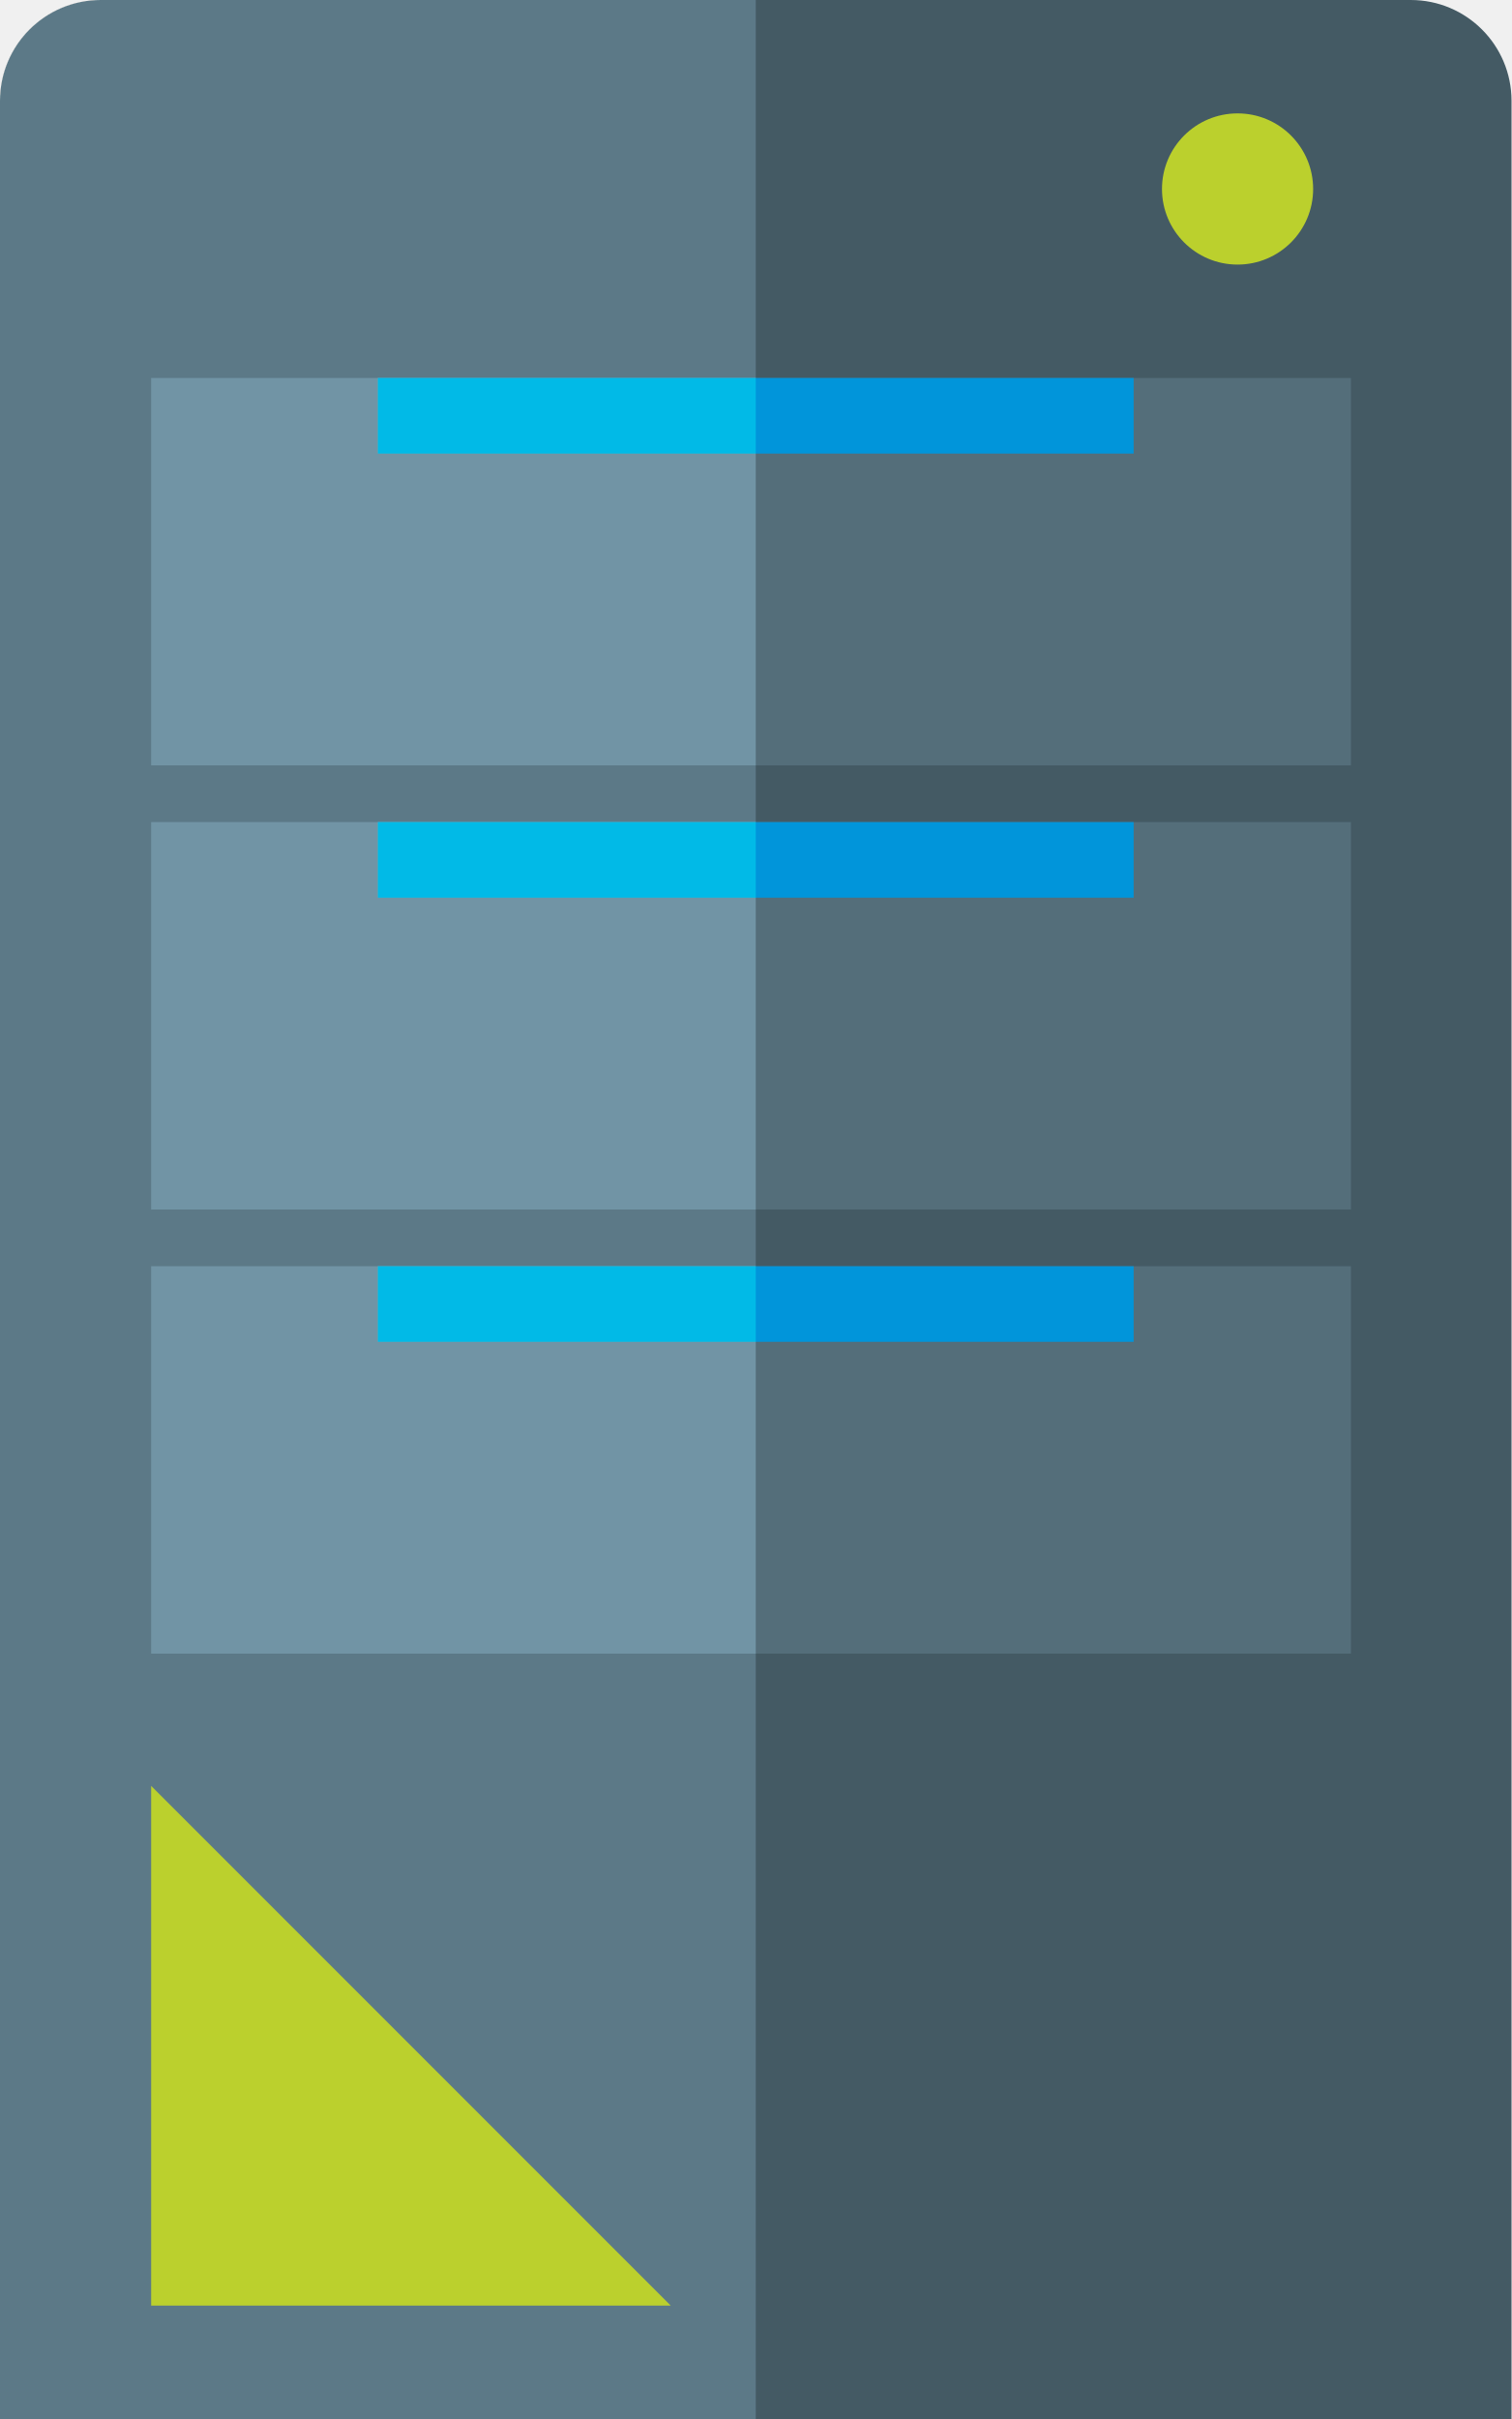
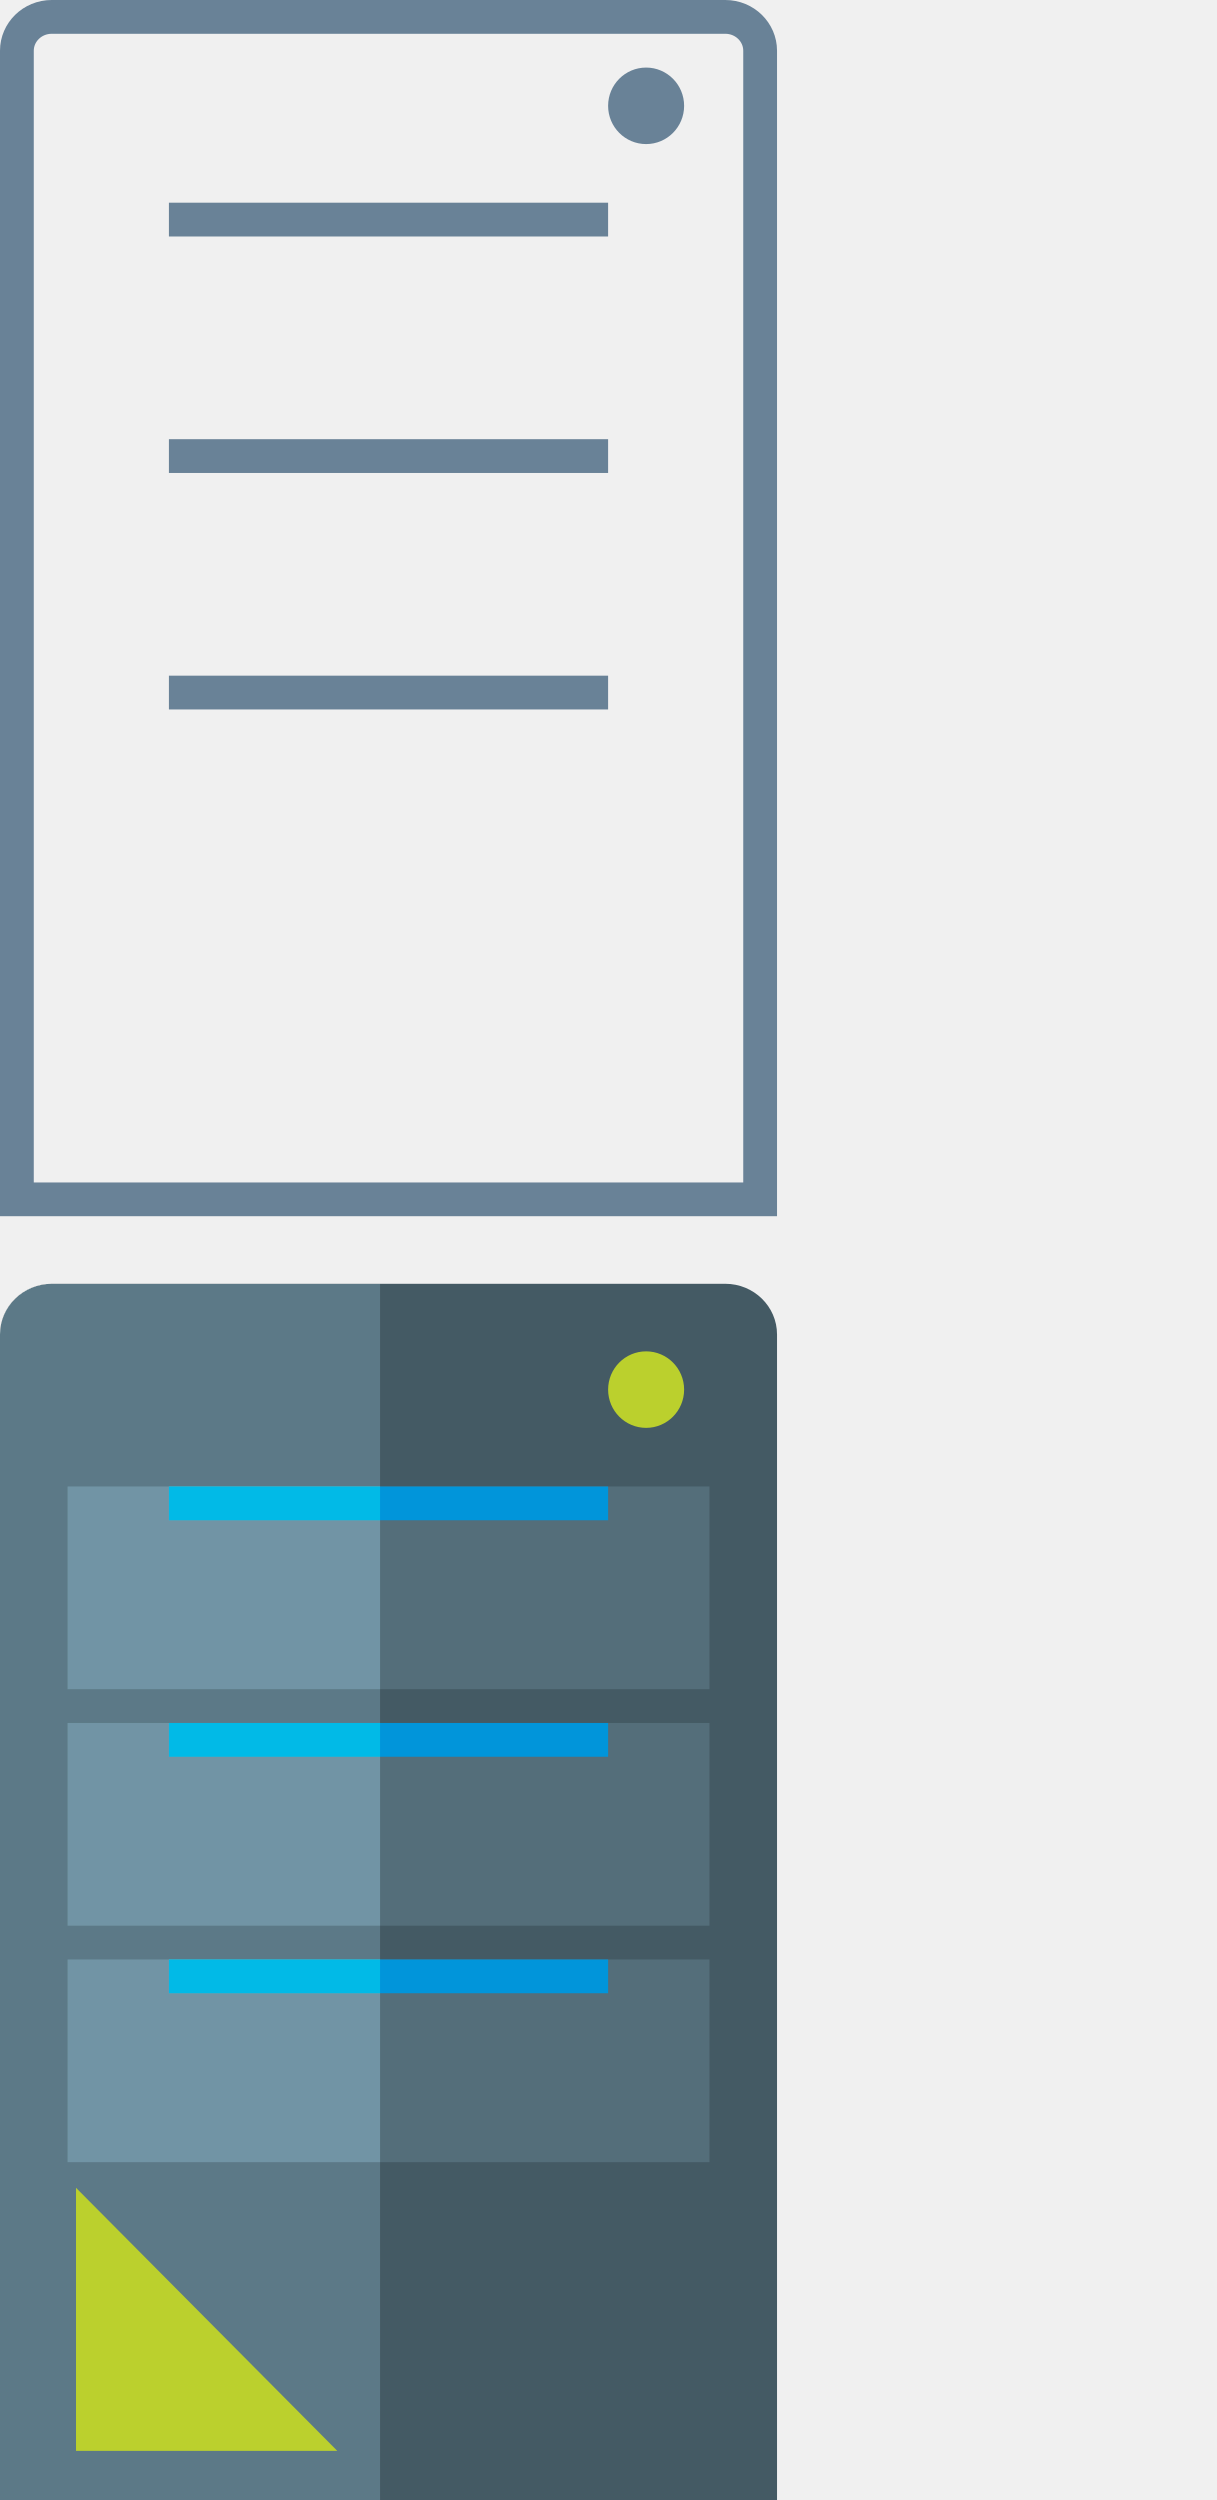
- <svg xmlns="http://www.w3.org/2000/svg" width="45" height="72" viewBox="0 0 45 72" fill="none">
-   <path d="M0 3C0 1.343 1.343 0 3 0H42C43.657 0 45 1.343 45 3V72H0V3Z" fill="#445A64" />
-   <rect x="4.5" y="11.25" width="35.719" height="11.531" fill="#546E7A" />
-   <rect x="11.25" y="11.25" width="22.5" height="2.25" fill="#0195DA" />
-   <rect x="4.5" y="24.469" width="35.719" height="11.531" fill="#546E7A" />
-   <rect x="11.25" y="24.469" width="22.5" height="2.25" fill="#0195DA" />
-   <rect x="4.5" y="37.688" width="35.719" height="11.531" fill="#546E7A" />
-   <rect x="11.25" y="37.688" width="22.5" height="2.25" fill="#0195DA" />
-   <circle cx="36.844" cy="5.625" r="2.25" fill="#BBD02D" />
-   <g style="mix-blend-mode:overlay" opacity="0.35">
-     <path d="M0 3C0 1.343 1.343 0 3 0H22.5V72H0V3Z" fill="white" />
+ <svg xmlns="http://www.w3.org/2000/svg" width="36" height="74" viewBox="0 0 36 74" fill="none">
+   <g clip-path="url(#clip0_1214_253)">
+     <path d="M0 39.5C0 38.672 0.686 38 1.533 38H21.467C22.314 38 23 38.672 23 39.5V74H0V39.5Z" fill="#445A64" />
+     <path d="M21 44H2V50H21V44Z" fill="#546E7A" />
+     <path d="M21 51H2V57H21V51Z" fill="#546E7A" />
+     <path d="M21 58H2V64H21V58Z" fill="#546E7A" />
+     <path d="M18 44H5V45H18V44Z" fill="#0195DA" />
+     <path d="M18 51H5V52H18V51Z" fill="#0195DA" />
+     <path d="M18 58H5V59H18V58Z" fill="#0195DA" />
+     <path d="M19.125 42.265C19.746 42.265 20.25 41.758 20.25 41.133C20.25 40.507 19.746 40 19.125 40C18.504 40 18 40.507 18 41.133C18 41.758 18.504 42.265 19.125 42.265Z" fill="#BBD02D" />
+     <g style="mix-blend-mode:overlay" opacity="0.35">
+       <path d="M0 39.51C0 38.676 0.672 38 1.5 38H11.25V74.245H0V39.51Z" fill="white" />
+     </g>
+     <path d="M2.25 72.546H9.984L2.25 64.759V72.546Z" fill="#BBD02D" />
+     <path d="M0.5 1.5C0.5 0.958 0.952 0.5 1.533 0.5H21.467C22.048 0.5 22.5 0.958 22.5 1.5V35.5H0.5V1.5Z" stroke="#698297" />
+     <path d="M18 6H5V7H18V6Z" fill="#698297" />
+     <path d="M18 13H5V14H18V13Z" fill="#698297" />
+     <path d="M18 20H5V21H18V20Z" fill="#698297" />
+     <path d="M19.125 4.265C19.746 4.265 20.25 3.758 20.25 3.133C20.25 2.507 19.746 2 19.125 2C18.504 2 18 2.507 18 3.133C18 3.758 18.504 4.265 19.125 4.265Z" fill="#698297" />
  </g>
-   <path d="M4.5 68.625H19.969L4.5 53.156V68.625Z" fill="#BBD02D" />
+   <defs>
+     <clipPath id="clip0_1214_253">
+       <rect width="36" height="74" fill="white" />
+     </clipPath>
+   </defs>
</svg>
